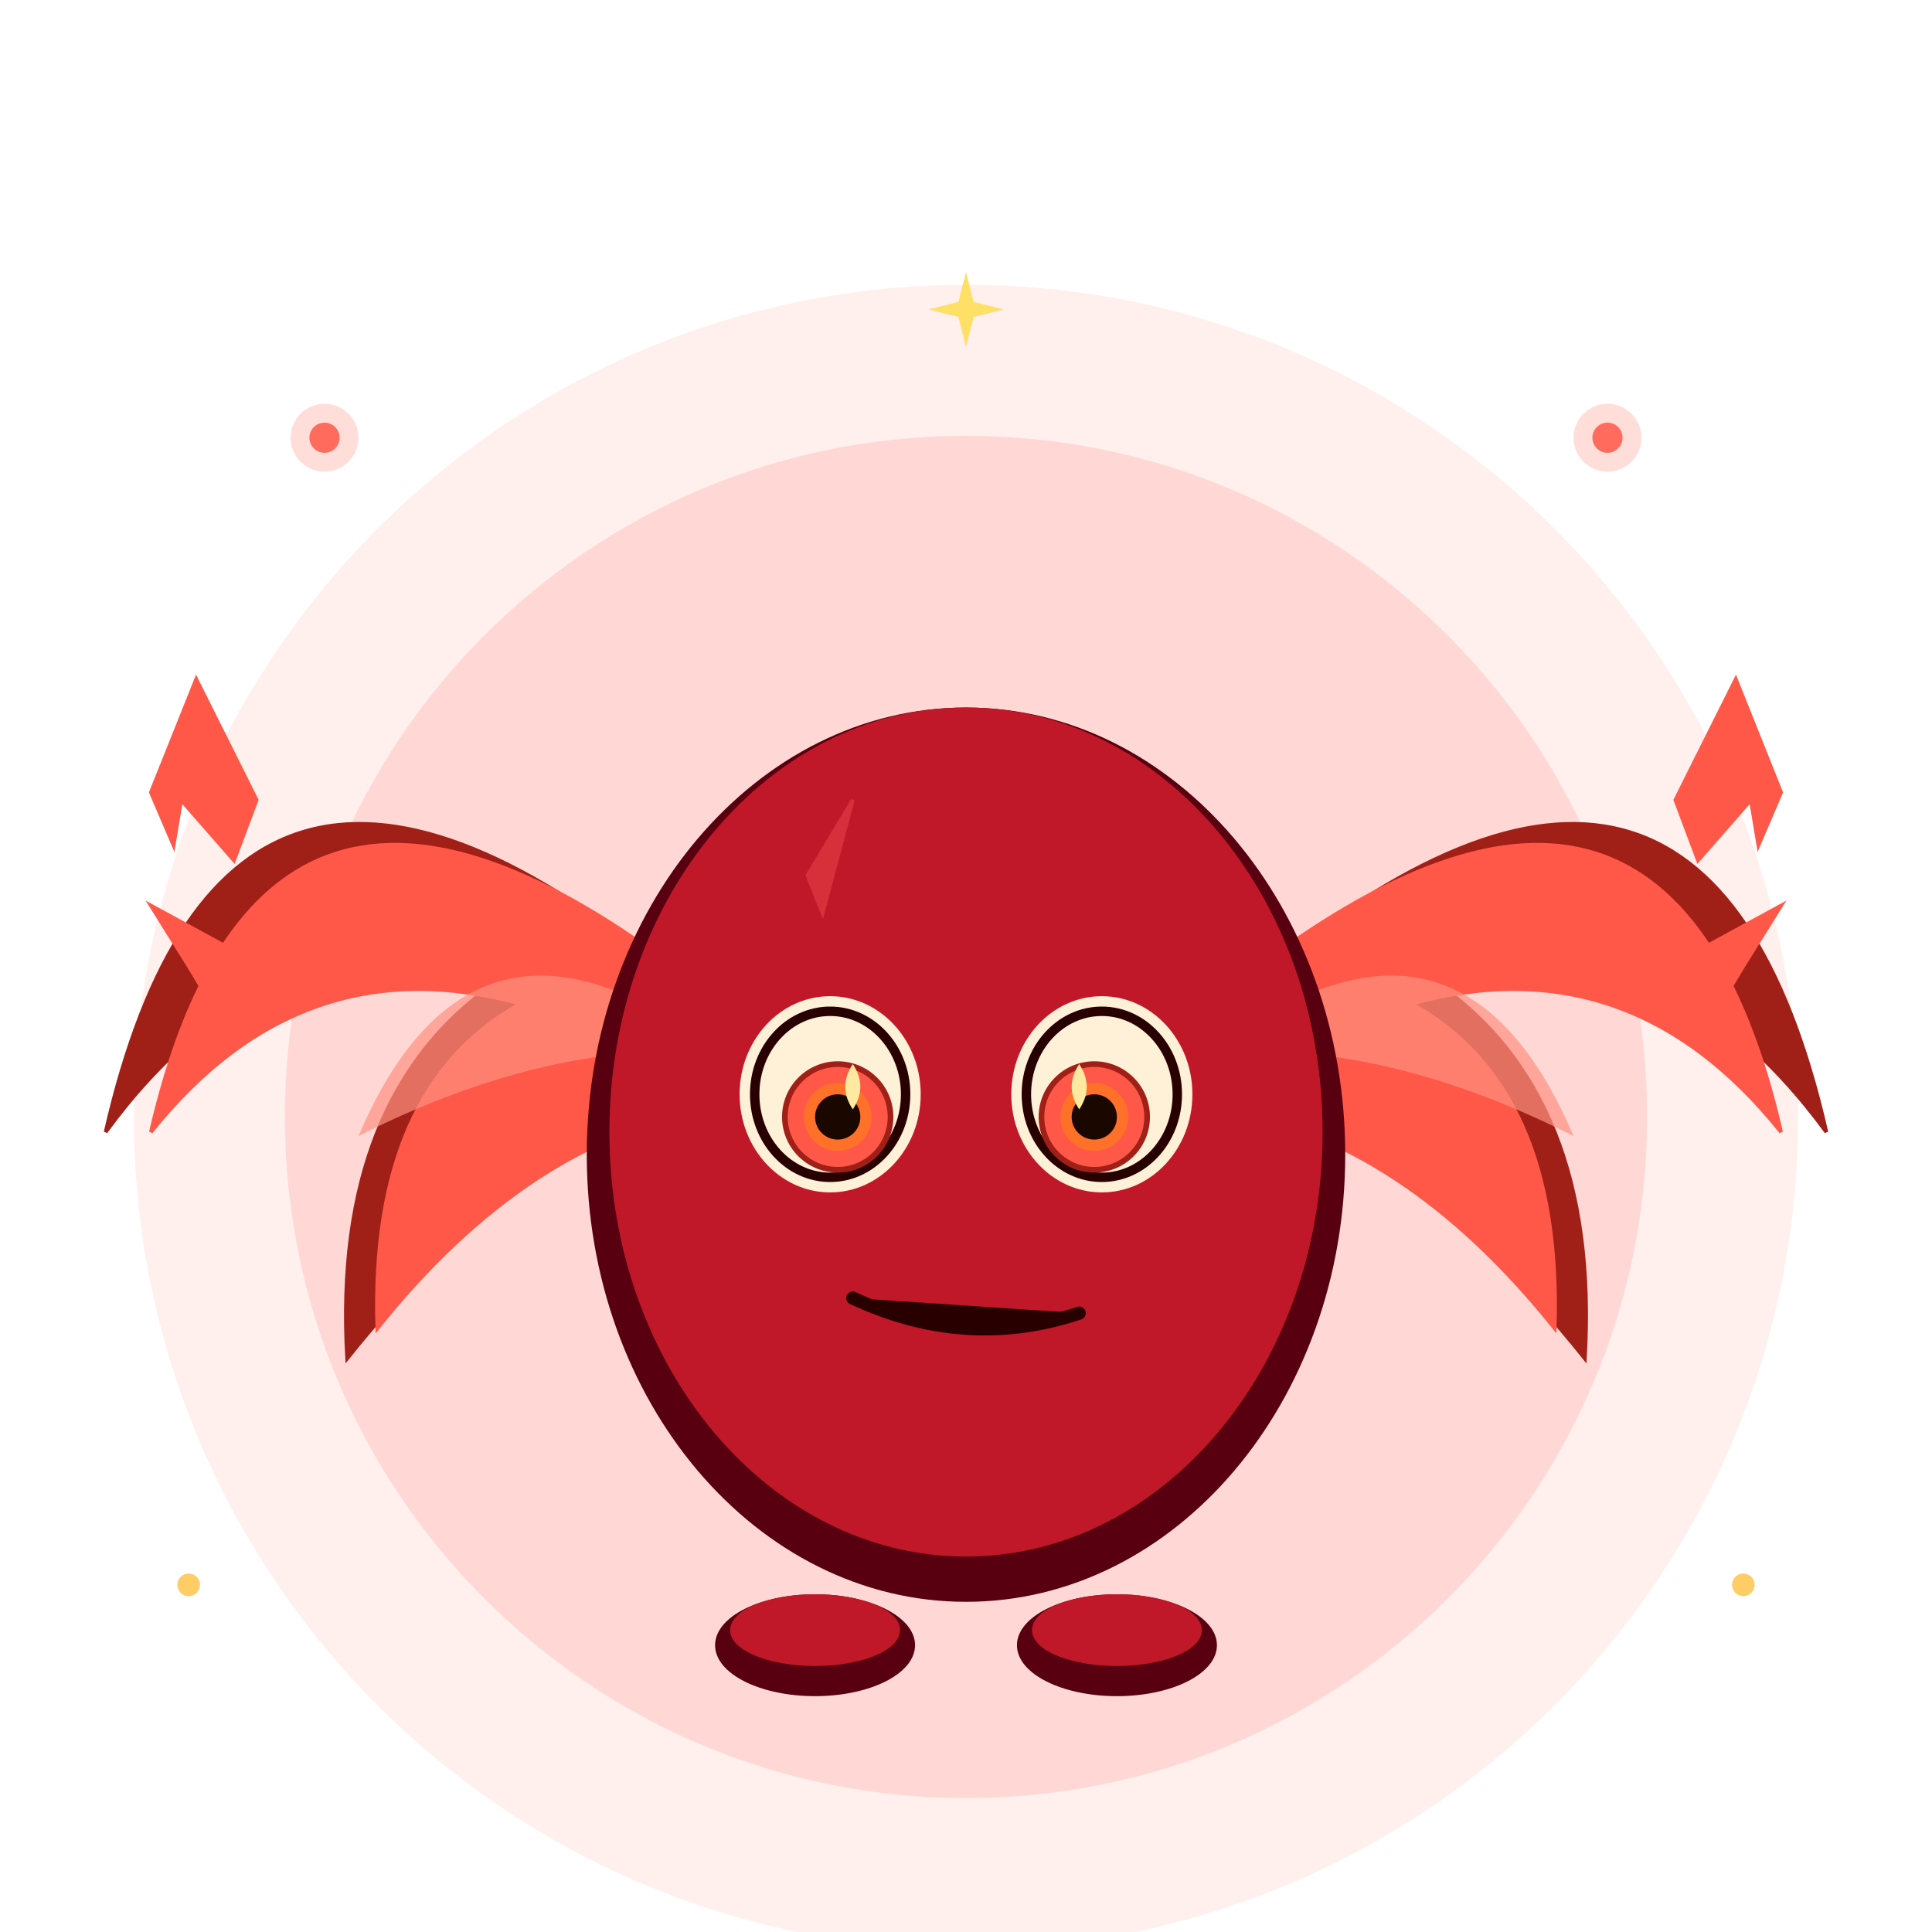
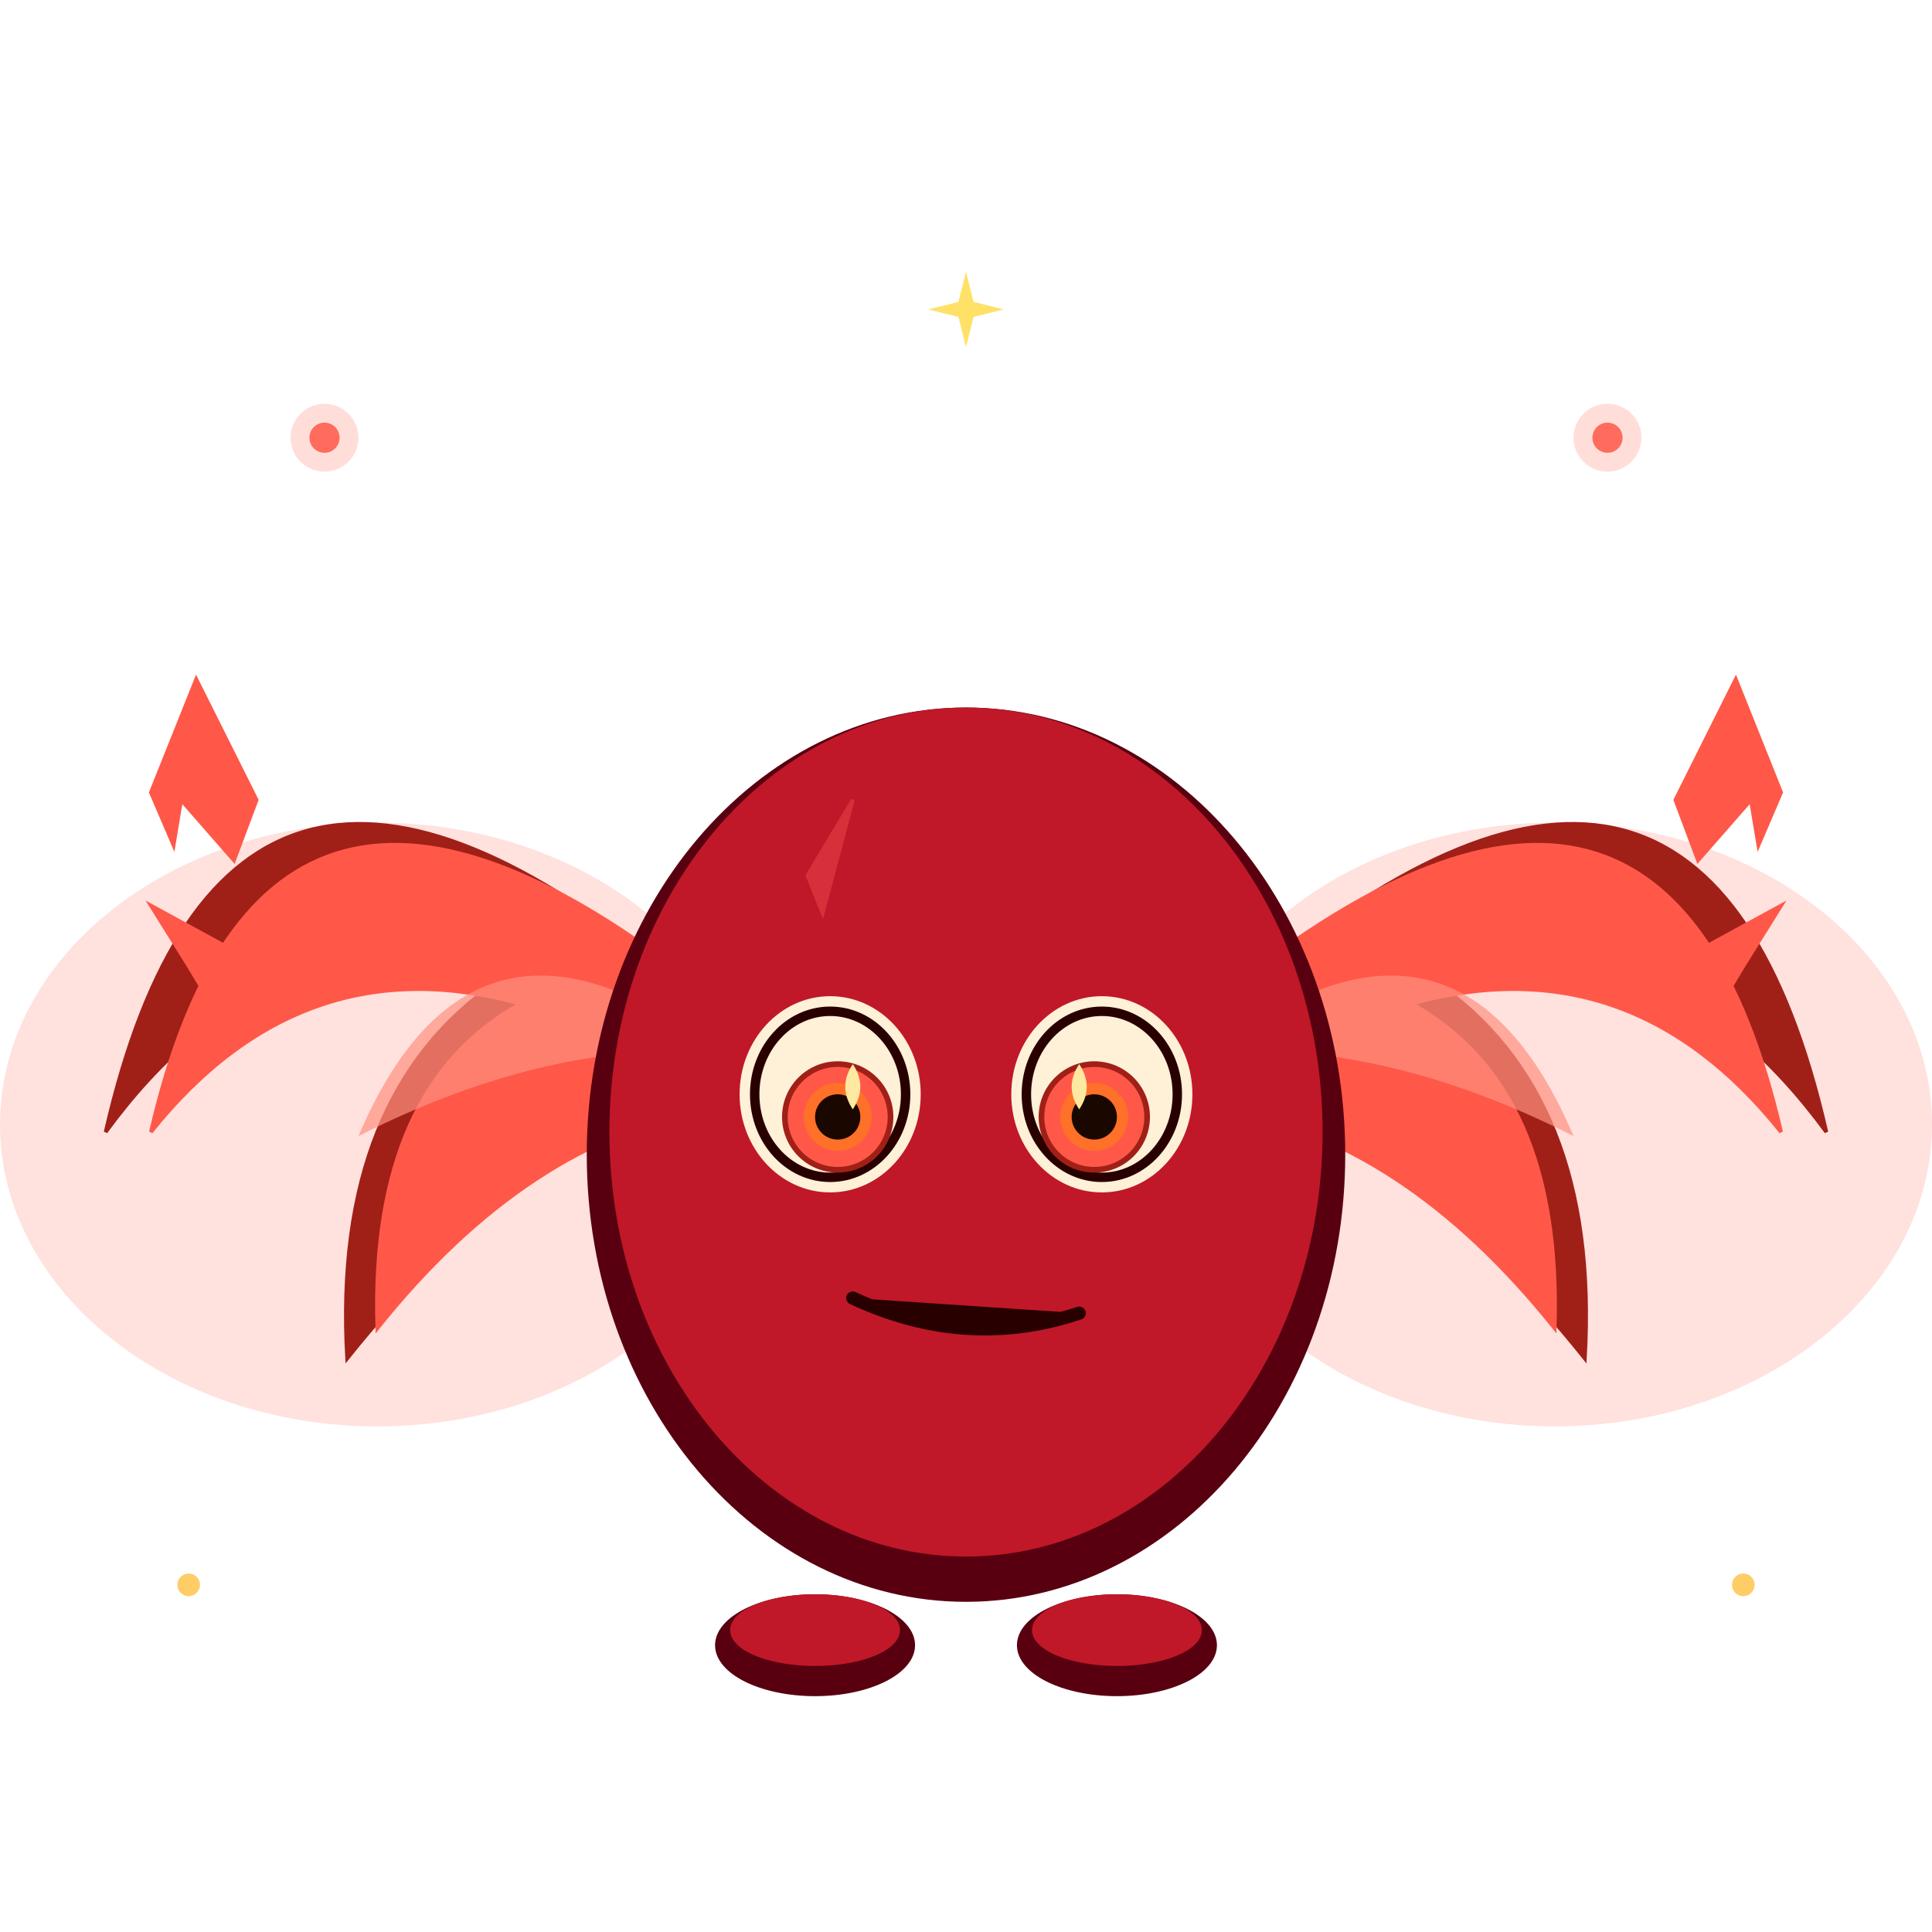
<svg xmlns="http://www.w3.org/2000/svg" viewBox="0 0 512 512" width="512" height="512">
  <style>
    .body-base       { fill: #c01828; }
    .body-base       { stroke: #c01828; }
    .body-shadow     { fill: #580010; }
    .body-shadow     { stroke: #580010; }
    .body-highlight  { fill: #e84048; }
    .body-highlight  { stroke: #e84048; }
    .body-stroke     { fill: #280000; }
    .body-stroke     { stroke: #280000; }
    .accent-base     { fill: #ff5848; }
    .accent-base     { stroke: #ff5848; }
    .accent-shadow   { fill: #a02018; }
    .accent-shadow   { stroke: #a02018; }
    .accent-highlight{ fill: #ff9080; }
    .accent-highlight{ stroke: #ff9080; }
    .eye-iris        { fill: #ff7028; }
    .eye-pupil       { fill: #1a0800; }
    .eye-highlight   { fill: #ffe8a0; }
    .eye-sclera      { fill: #fff0d8; }
    .mouth-interior  { fill: #2a0808; }
  </style>
-   <circle cx="256" cy="296" r="220" class="accent-base" opacity="0.1" />
-   <circle cx="256" cy="296" r="180" class="accent-base" opacity="0.15" />
+   <ellipse cx="100" cy="298" rx="100" ry="80" fill="#ff5848" opacity="0.18" />
+   <ellipse cx="412" cy="298" rx="100" ry="80" fill="#ff5848" opacity="0.18" />
  <path d="M180,260 Q60,160 28,300 Q72,240 132,260 Q88,290 92,360 Q140,300 192,290 Z" class="accent-shadow" />
  <path d="M186,262 Q70,170 40,300 Q80,250 138,266 Q98,288 100,352 Q140,302 188,294 Z" class="accent-base" />
  <path d="M180,272 Q124,236 96,300 Q140,278 180,278 Z" class="accent-highlight" opacity="0.7" />
  <path d="M40,210 L52,180 L68,212 L62,228 L48,212 L46,224 Z" class="accent-base" />
  <path d="M50,256 L40,240 L62,252 L56,266 Z" class="accent-base" />
  <path d="M332,260 Q452,160 484,300 Q440,240 380,260 Q424,290 420,360 Q372,300 320,290 Z" class="accent-shadow" />
  <path d="M326,262 Q442,170 472,300 Q432,250 374,266 Q414,288 412,352 Q372,302 324,294 Z" class="accent-base" />
  <path d="M332,272 Q388,236 416,300 Q372,278 332,278 Z" class="accent-highlight" opacity="0.7" />
  <path d="M472,210 L460,180 L444,212 L450,228 L464,212 L466,224 Z" class="accent-base" />
  <path d="M462,256 L472,240 L450,252 L456,266 Z" class="accent-base" />
  <ellipse cx="216" cy="436" rx="26" ry="13" class="body-shadow" />
  <ellipse cx="296" cy="436" rx="26" ry="13" class="body-shadow" />
  <ellipse cx="216" cy="432" rx="22" ry="9" class="body-base" />
  <ellipse cx="296" cy="432" rx="22" ry="9" class="body-base" />
  <ellipse cx="256" cy="306" rx="100" ry="118" class="body-shadow" />
  <ellipse cx="256" cy="300" rx="94" ry="112" class="body-base" />
  <path d="M214,232 L226,212 L218,242 Z" class="body-highlight" opacity="0.6" />
  <ellipse cx="220" cy="290" rx="24" ry="26" class="eye-sclera" stroke="none" />
  <ellipse cx="220" cy="290" rx="20" ry="22" fill="none" stroke="#280000" stroke-width="2.5" />
  <circle cx="222" cy="296" r="14" class="accent-base" />
  <circle cx="222" cy="296" r="14" fill="none" stroke="#a02018" stroke-width="1.5" />
  <circle cx="222" cy="296" r="9" class="eye-iris" />
  <circle cx="222" cy="296" r="6" class="eye-pupil" />
  <path d="M226,282 Q230,288 226,294 Q222,288 226,282 Z" class="eye-highlight" stroke="none" />
  <ellipse cx="292" cy="290" rx="24" ry="26" class="eye-sclera" stroke="none" />
  <ellipse cx="292" cy="290" rx="20" ry="22" fill="none" stroke="#280000" stroke-width="2.5" />
  <circle cx="290" cy="296" r="14" class="accent-base" />
  <circle cx="290" cy="296" r="14" fill="none" stroke="#a02018" stroke-width="1.5" />
  <circle cx="290" cy="296" r="9" class="eye-iris" />
  <circle cx="290" cy="296" r="6" class="eye-pupil" />
  <path d="M286,282 Q282,288 286,294 Q290,288 286,282 Z" class="eye-highlight" stroke="none" />
  <path d="M226,344 Q256,358 286,348" class="body-stroke" fill="none" stroke-width="3.5" stroke-linecap="round" />
  <circle cx="86" cy="116" r="4" fill="#ff5848" opacity="0.85" />
  <circle cx="86" cy="116" r="9" fill="#ff5848" opacity="0.2" />
  <circle cx="426" cy="116" r="4" fill="#ff5848" opacity="0.85" />
  <circle cx="426" cy="116" r="9" fill="#ff5848" opacity="0.2" />
  <circle cx="50" cy="420" r="3" fill="#ffc040" opacity="0.8" />
  <circle cx="462" cy="420" r="3" fill="#ffc040" opacity="0.8" />
  <path d="M256,72 L258,80 L266,82 L258,84 L256,92 L254,84 L246,82 L254,80 Z" fill="#ffe060" opacity="0.95" />
</svg>
